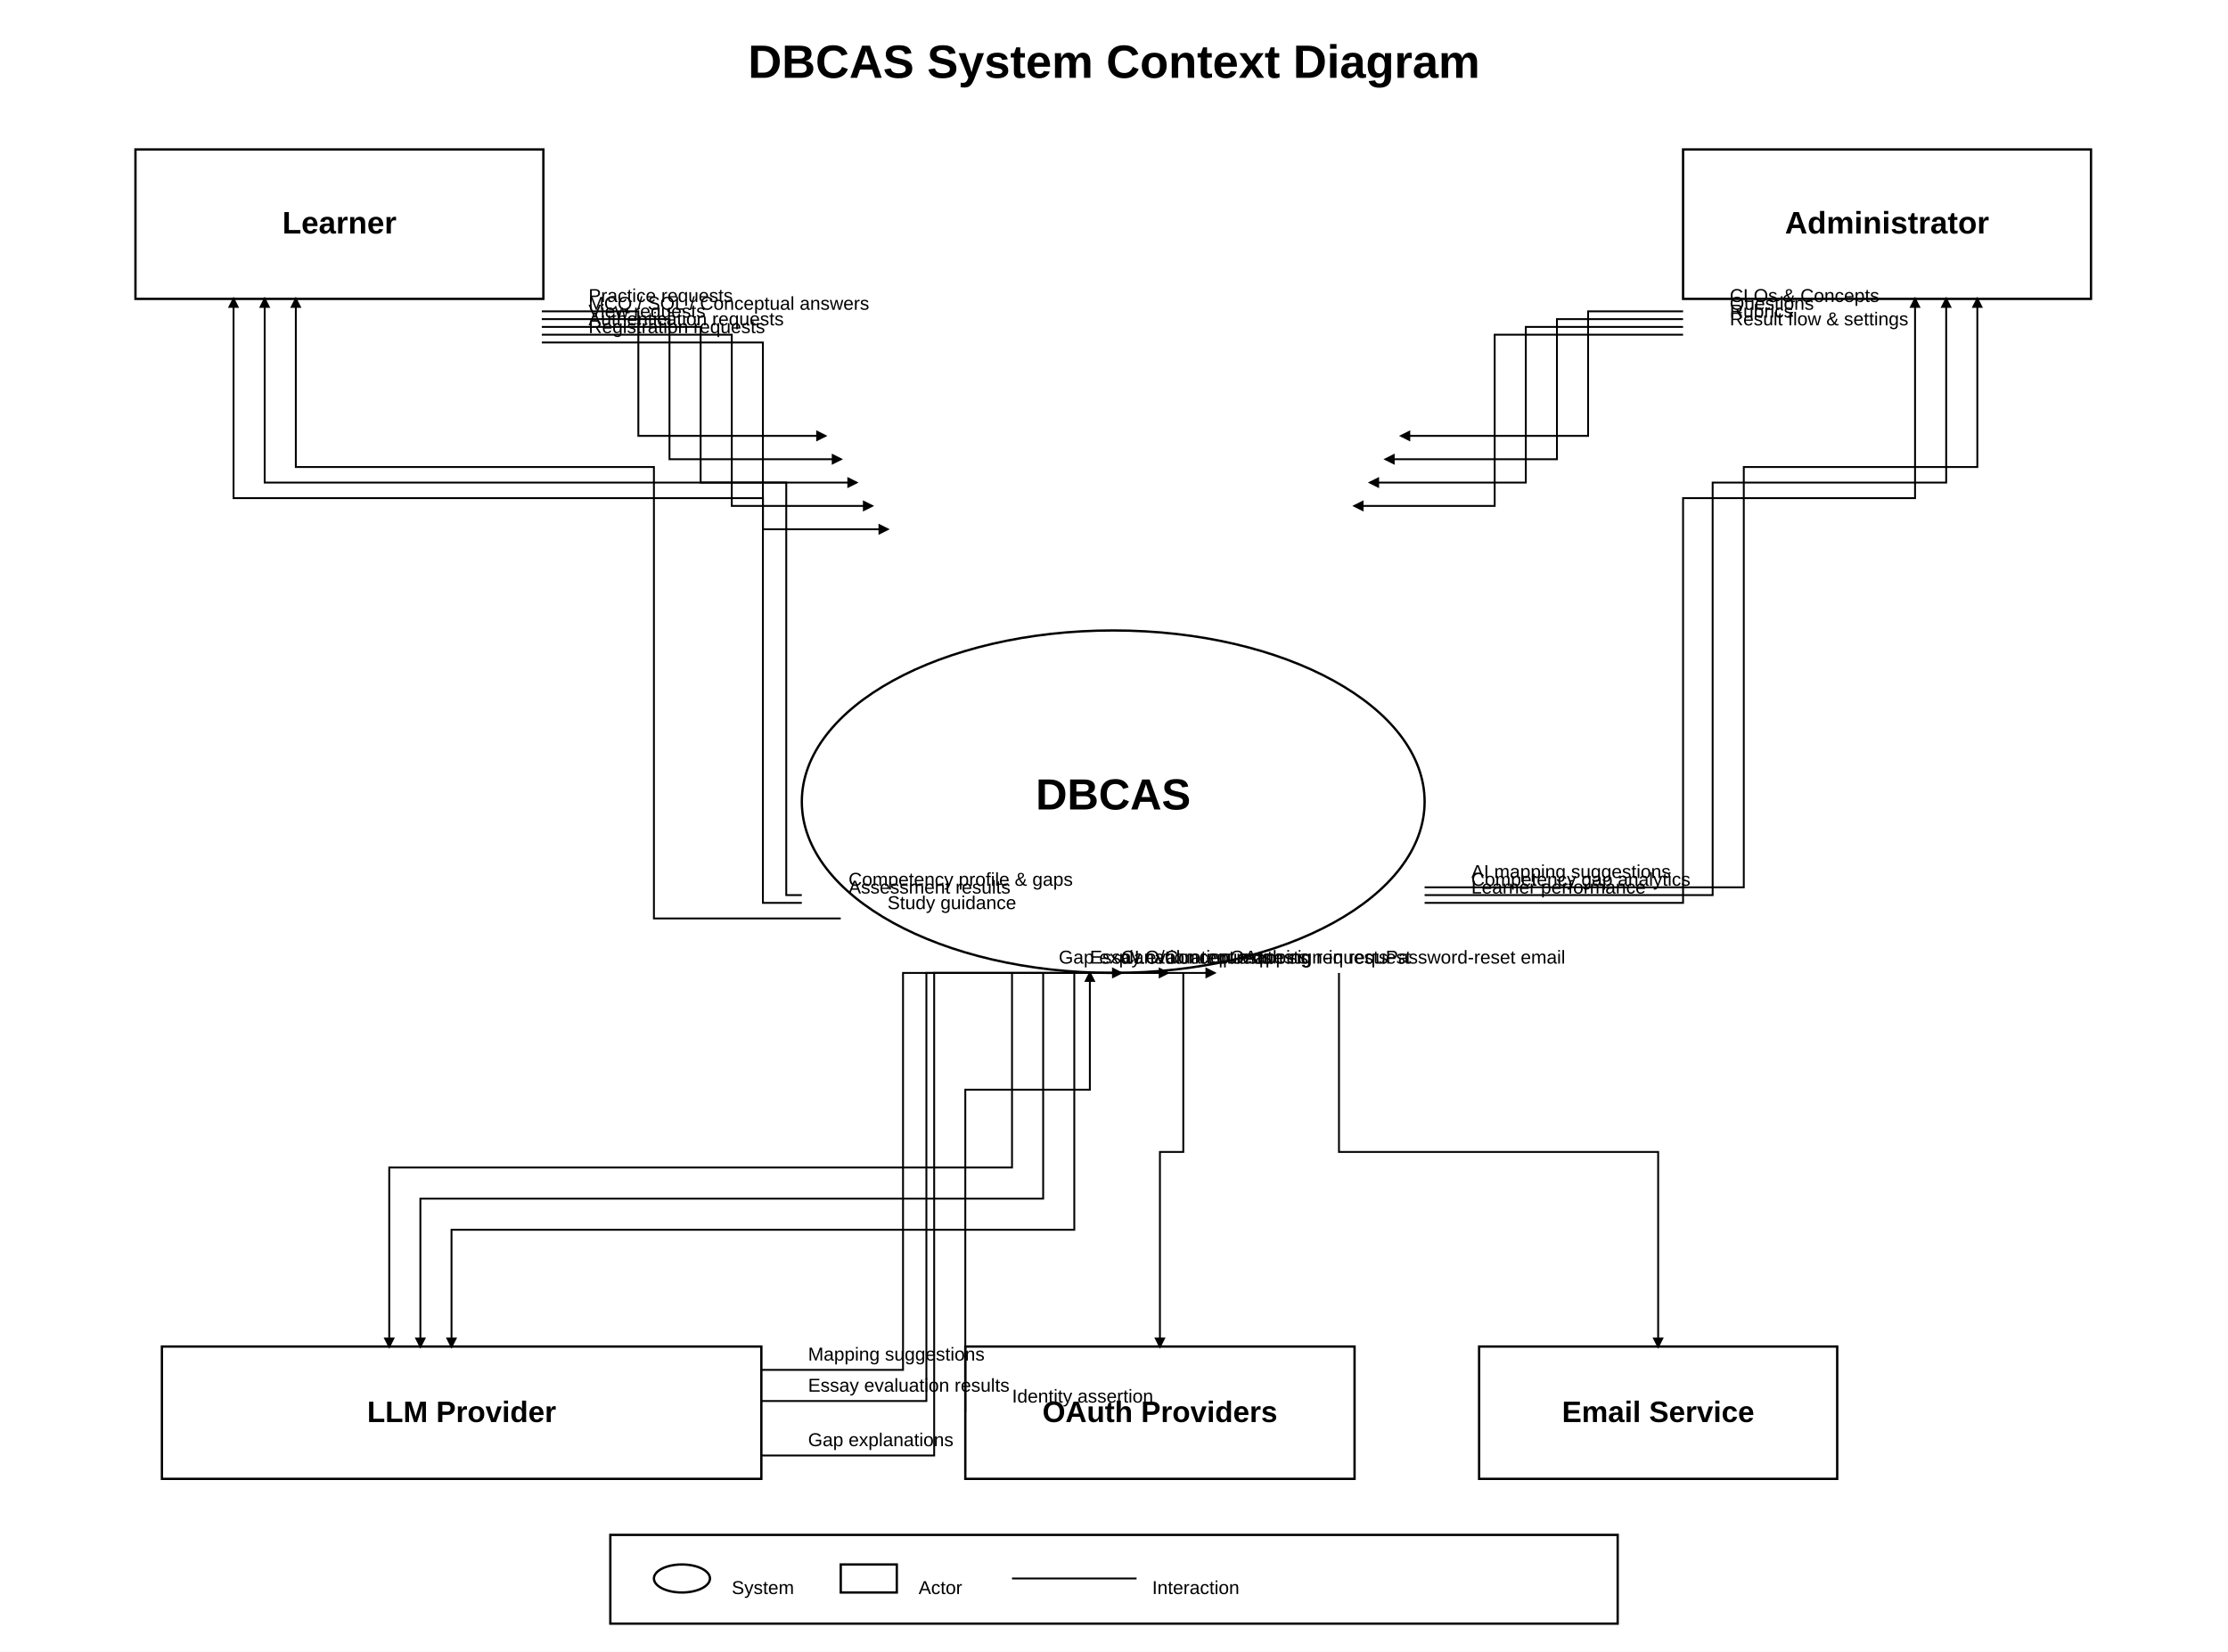
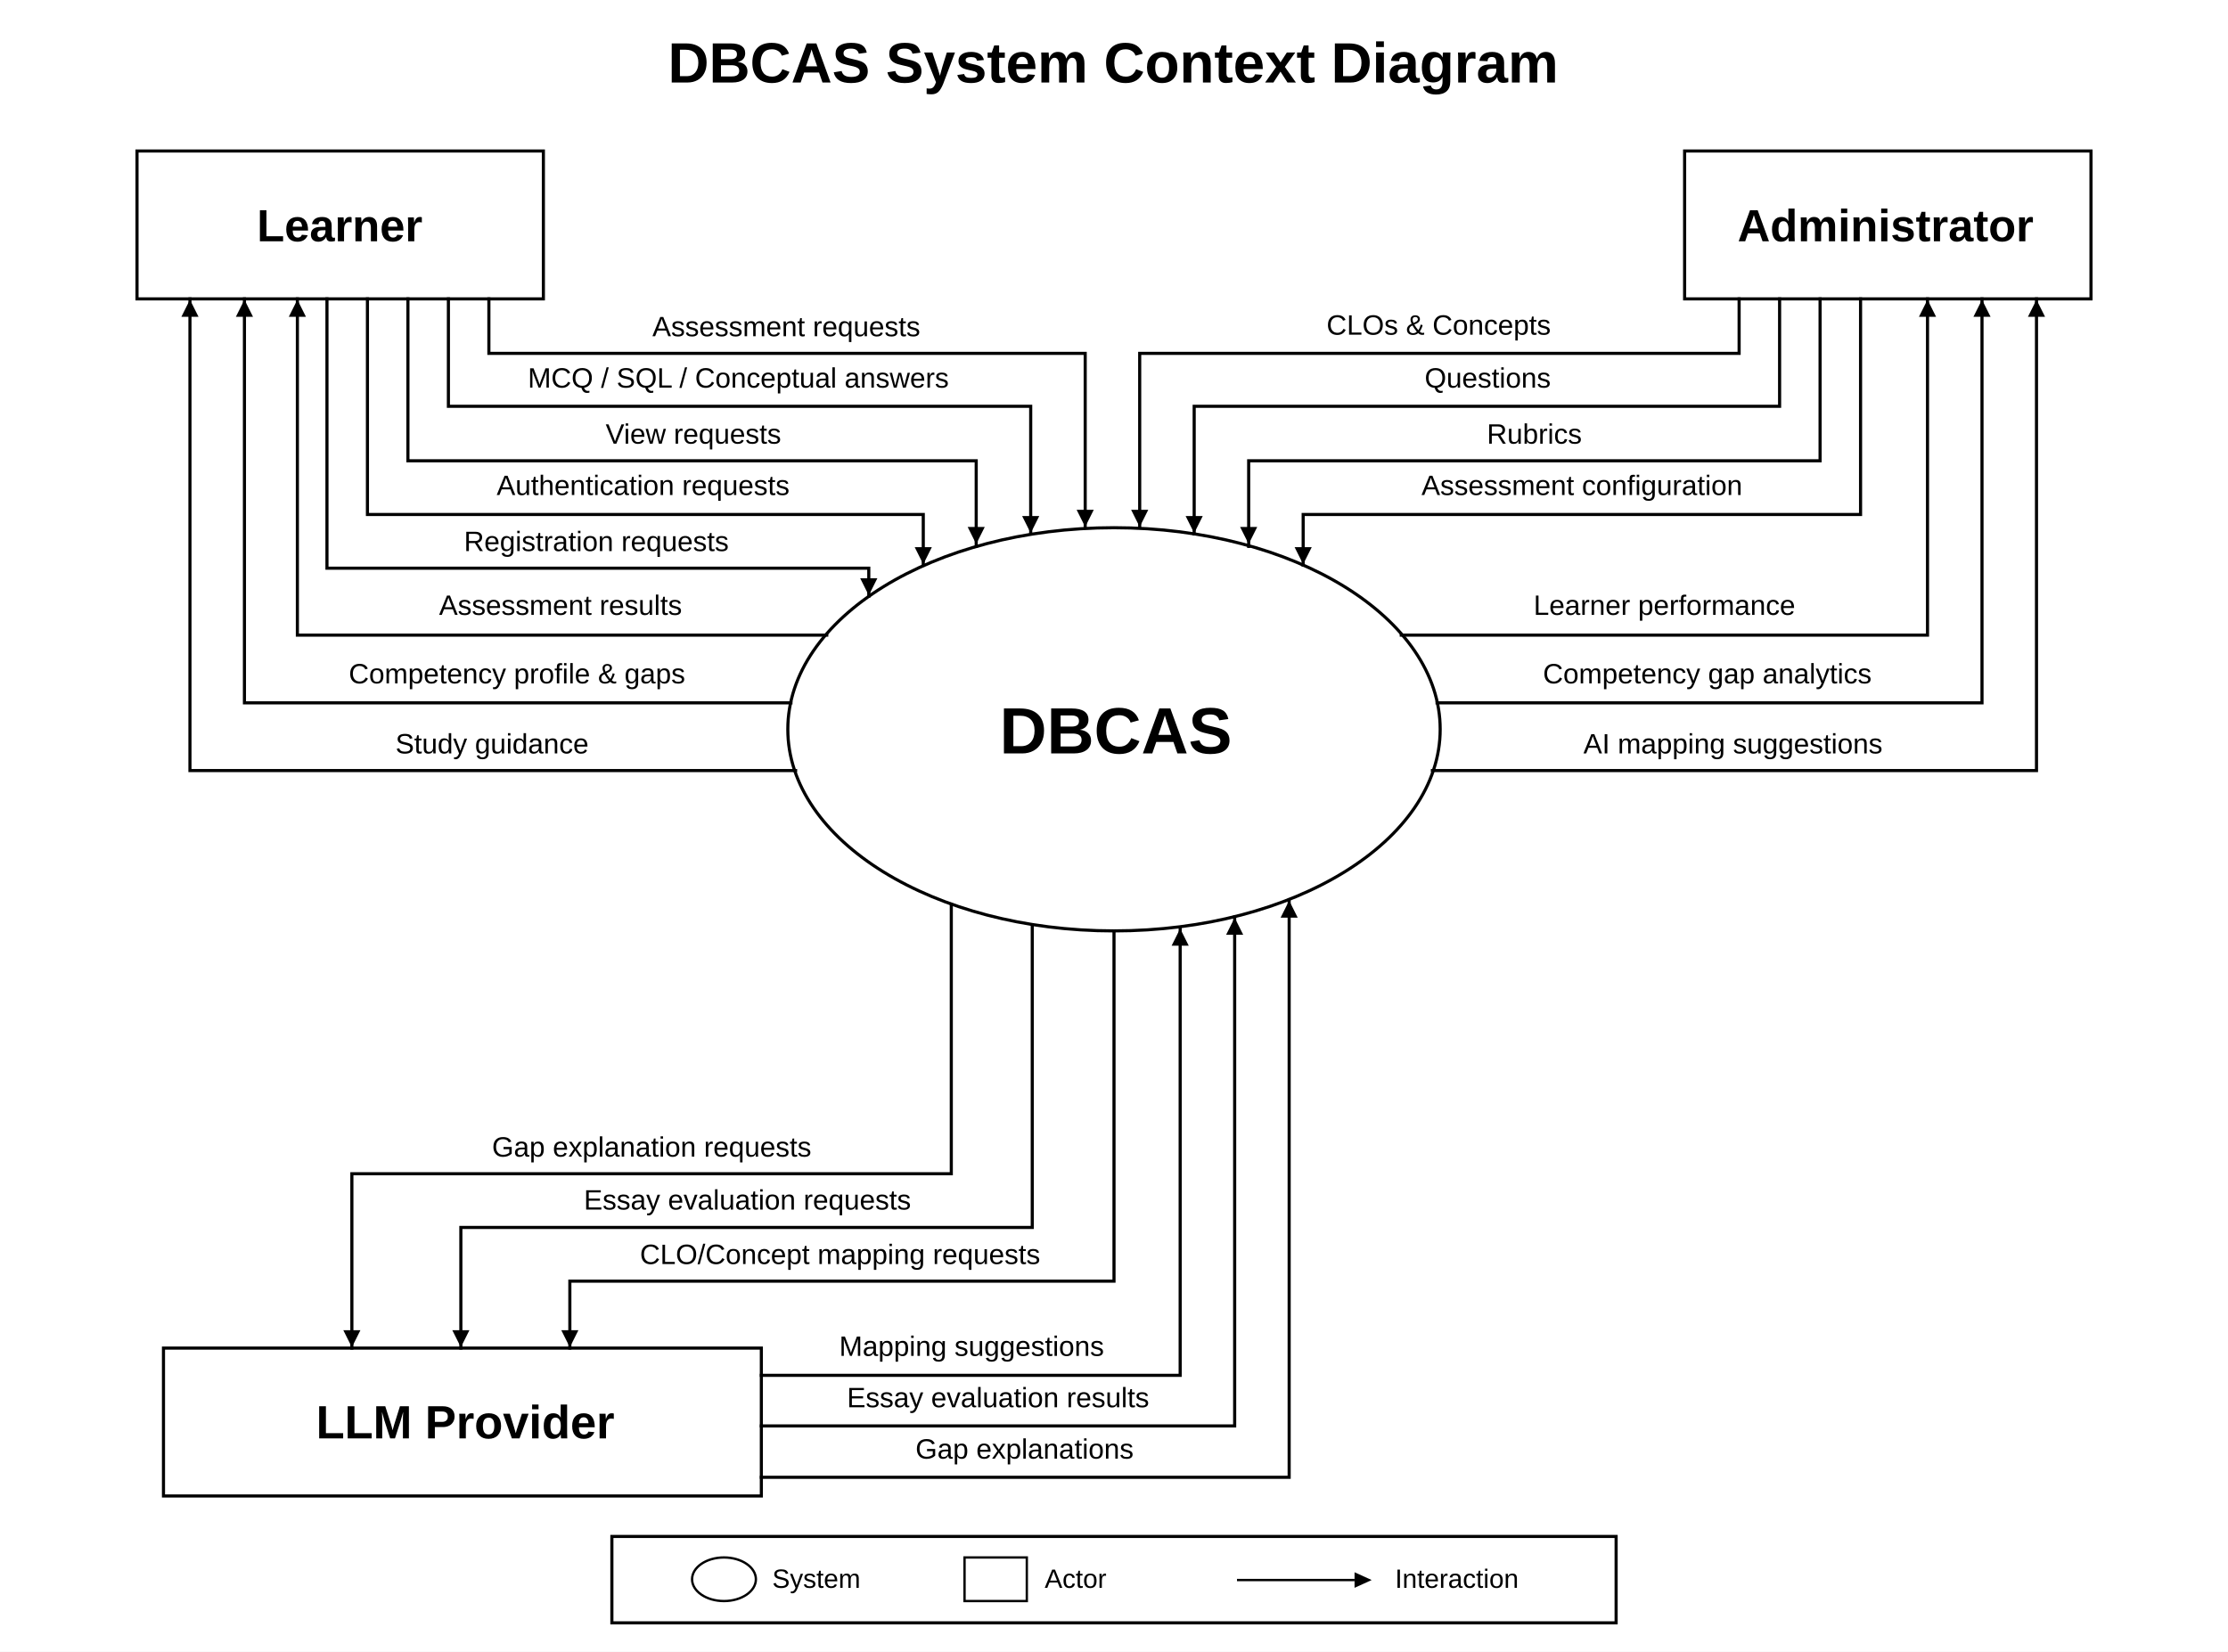
- <svg xmlns="http://www.w3.org/2000/svg" width="1431" height="1061" viewBox="0 0 1431 1061" role="img">
-   <defs>
-     <marker id="arr" viewBox="0 0 10 10" refX="8" refY="5" markerWidth="6" markerHeight="6" orient="auto">
-       <path d="M0,0 L10,5 L0,10 z" fill="#000000" />
-     </marker>
-   </defs>
+ <svg xmlns="http://www.w3.org/2000/svg" width="1431" height="1061" viewBox="0 0 1431 1061">
  <rect width="1431" height="1061" fill="#FFFFFF" />
-   <g font-family="Arial, Helvetica, sans-serif">
-     <text x="715.5" y="50" font-size="30" font-weight="bold" text-anchor="middle" fill="#000000">DBCAS System Context Diagram</text>
-     <rect x="87" y="96" width="262" height="96" fill="#FFFFFF" stroke="#000000" stroke-width="1.5" />
-     <text x="218.0" y="150.0" font-size="20" font-weight="bold" text-anchor="middle" fill="#000000">Learner</text>
-     <rect x="1081" y="96" width="262" height="96" fill="#FFFFFF" stroke="#000000" stroke-width="1.5" />
-     <text x="1212.0" y="150.0" font-size="20" font-weight="bold" text-anchor="middle" fill="#000000">Administrator</text>
-     <ellipse cx="715" cy="515" rx="200" ry="110" fill="#FFFFFF" stroke="#000000" stroke-width="1.5" />
-     <text x="715" y="520" font-size="28" font-weight="bold" text-anchor="middle" fill="#000000">DBCAS</text>
-     <rect x="104" y="865" width="385" height="85" fill="#FFFFFF" stroke="#000000" stroke-width="1.5" />
-     <text x="296.5" y="913.5" font-size="19" font-weight="bold" text-anchor="middle" fill="#000000">LLM Provider</text>
-     <rect x="620" y="865" width="250" height="85" fill="#FFFFFF" stroke="#000000" stroke-width="1.5" />
-     <text x="745.0" y="913.5" font-size="19" font-weight="bold" text-anchor="middle" fill="#000000">OAuth Providers</text>
-     <rect x="950" y="865" width="230" height="85" fill="#FFFFFF" stroke="#000000" stroke-width="1.5" />
-     <text x="1065.0" y="913.5" font-size="19" font-weight="bold" text-anchor="middle" fill="#000000">Email Service</text>
-     <rect x="392" y="986" width="647" height="57" fill="#FFFFFF" stroke="#000000" stroke-width="1.5" />
-     <ellipse cx="438" cy="1014" rx="18" ry="9" fill="#FFFFFF" stroke="#000000" stroke-width="1.5" />
-     <rect x="540" y="1005" width="36" height="18" fill="#FFFFFF" stroke="#000000" stroke-width="1.5" />
-     <polyline points="650,1014 730,1014" fill="none" stroke="#000000" stroke-width="1.2" />
-     <text x="470" y="1024" font-size="12" fill="#000000">System</text>
-     <text x="590" y="1024" font-size="12" fill="#000000">Actor</text>
-     <text x="740" y="1024" font-size="12" fill="#000000">Interaction</text>
-     <path d="M348,200 L410,200 L410,280 L530,280" fill="none" stroke="#000000" stroke-width="1.2" marker-end="url(#arr)" />
-     <text x="378" y="194" font-size="12" fill="#000000">Practice requests</text>
-     <path d="M348,205 L430,205 L430,295 L540,295" fill="none" stroke="#000000" stroke-width="1.2" marker-end="url(#arr)" />
-     <text x="378" y="199" font-size="12" fill="#000000">MCQ / SQL / Conceptual answers</text>
-     <path d="M348,210 L450,210 L450,310 L550,310" fill="none" stroke="#000000" stroke-width="1.2" marker-end="url(#arr)" />
-     <text x="378" y="204" font-size="12" fill="#000000">View requests</text>
-     <path d="M348,215 L470,215 L470,325 L560,325" fill="none" stroke="#000000" stroke-width="1.2" marker-end="url(#arr)" />
-     <text x="378" y="209" font-size="12" fill="#000000">Authentication requests</text>
-     <path d="M348,220 L490,220 L490,340 L570,340" fill="none" stroke="#000000" stroke-width="1.2" marker-end="url(#arr)" />
-     <text x="378" y="214" font-size="12" fill="#000000">Registration requests</text>
-     <path d="M515,580 L490,580 L490,320 L150,320 L150,192" fill="none" stroke="#000000" stroke-width="1.2" marker-end="url(#arr)" />
-     <text x="545" y="574" font-size="12" fill="#000000">Assessment results</text>
-     <path d="M515,575 L505,575 L505,310 L170,310 L170,192" fill="none" stroke="#000000" stroke-width="1.2" marker-end="url(#arr)" />
-     <text x="545" y="569" font-size="12" fill="#000000">Competency profile &amp; gaps</text>
-     <path d="M540,590 L420,590 L420,300 L190,300 L190,192" fill="none" stroke="#000000" stroke-width="1.2" marker-end="url(#arr)" />
-     <text x="570" y="584" font-size="12" fill="#000000">Study guidance</text>
-     <path d="M1081,200 L1020,200 L1020,280 L900,280" fill="none" stroke="#000000" stroke-width="1.2" marker-end="url(#arr)" />
-     <text x="1111" y="194" font-size="12" fill="#000000">CLOs &amp; Concepts</text>
-     <path d="M1081,205 L1000,205 L1000,295 L890,295" fill="none" stroke="#000000" stroke-width="1.2" marker-end="url(#arr)" />
-     <text x="1111" y="199" font-size="12" fill="#000000">Questions</text>
-     <path d="M1081,210 L980,210 L980,310 L880,310" fill="none" stroke="#000000" stroke-width="1.2" marker-end="url(#arr)" />
-     <text x="1111" y="204" font-size="12" fill="#000000">Rubrics</text>
-     <path d="M1081,215 L960,215 L960,325 L870,325" fill="none" stroke="#000000" stroke-width="1.2" marker-end="url(#arr)" />
-     <text x="1111" y="209" font-size="12" fill="#000000">Result flow &amp; settings</text>
-     <path d="M915,580 L1081,580 L1081,320 L1230,320 L1230,192" fill="none" stroke="#000000" stroke-width="1.2" marker-end="url(#arr)" />
-     <text x="945" y="574" font-size="12" fill="#000000">Learner performance</text>
-     <path d="M915,575 L1100,575 L1100,310 L1250,310 L1250,192" fill="none" stroke="#000000" stroke-width="1.2" marker-end="url(#arr)" />
-     <text x="945" y="569" font-size="12" fill="#000000">Competency gap analytics</text>
-     <path d="M915,570 L1120,570 L1120,300 L1270,300 L1270,192" fill="none" stroke="#000000" stroke-width="1.2" marker-end="url(#arr)" />
-     <text x="945" y="564" font-size="12" fill="#000000">AI mapping suggestions</text>
-     <path d="M650,625 L650,750 L250,750 L250,865" fill="none" stroke="#000000" stroke-width="1.2" marker-end="url(#arr)" />
-     <text x="680" y="619" font-size="12" fill="#000000">Gap explanation requests</text>
-     <path d="M670,625 L670,770 L270,770 L270,865" fill="none" stroke="#000000" stroke-width="1.2" marker-end="url(#arr)" />
-     <text x="700" y="619" font-size="12" fill="#000000">Essay evaluation requests</text>
-     <path d="M690,625 L690,790 L290,790 L290,865" fill="none" stroke="#000000" stroke-width="1.2" marker-end="url(#arr)" />
-     <text x="720" y="619" font-size="12" fill="#000000">CLO/Concept mapping requests</text>
-     <path d="M489,880 L580,880 L580,625 L720,625" fill="none" stroke="#000000" stroke-width="1.2" marker-end="url(#arr)" />
-     <text x="519" y="874" font-size="12" fill="#000000">Mapping suggestions</text>
-     <path d="M489,900 L595,900 L595,625 L750,625" fill="none" stroke="#000000" stroke-width="1.2" marker-end="url(#arr)" />
-     <text x="519" y="894" font-size="12" fill="#000000">Essay evaluation results</text>
-     <path d="M489,935 L600,935 L600,625 L780,625" fill="none" stroke="#000000" stroke-width="1.2" marker-end="url(#arr)" />
-     <text x="519" y="929" font-size="12" fill="#000000">Gap explanations</text>
-     <path d="M760,625 L760,740 L745,740 L745,865" fill="none" stroke="#000000" stroke-width="1.2" marker-end="url(#arr)" />
-     <text x="790" y="619" font-size="12" fill="#000000">OAuth sign-in request</text>
-     <path d="M620,907 L620,700 L700,700 L700,625" fill="none" stroke="#000000" stroke-width="1.2" marker-end="url(#arr)" />
-     <text x="650" y="901" font-size="12" fill="#000000">Identity assertion</text>
-     <path d="M860,625 L860,740 L1065,740 L1065,865" fill="none" stroke="#000000" stroke-width="1.2" marker-end="url(#arr)" />
-     <text x="890" y="619" font-size="12" fill="#000000">Password-reset email</text>
+   <g fill="none" stroke="#000000" stroke-width="2">
+     <rect x="88.0" y="97.0" width="261.0" height="95.0" />
+     <rect x="1082.0" y="97.0" width="261.0" height="95.0" />
+     <rect x="105.0" y="866.0" width="384.0" height="95.0" />
+     <rect x="393.0" y="987.0" width="645.0" height="55.5" />
+     <ellipse cx="715.5" cy="468.5" rx="209.5" ry="129.5" />
+     <ellipse cx="465.0" cy="1014.5" rx="20.5" ry="14.0" stroke-width="1.5" />
+     <rect x="619.5" y="1000.5" width="40.0" height="28.0" stroke-width="1.5" />
+     <line x1="794.5" y1="1015.0" x2="870.0" y2="1015.0" stroke-width="1.5" />
+     <polyline points="314.0,191.0 314.0,227.0 697.0,227.0 697.0,340.0" />
+     <polyline points="732.0,340.0 732.0,227.0 1117.0,227.0 1117.0,191.0" />
+     <polyline points="288.0,191.0 288.0,261.0 662.0,261.0 662.0,344.0" />
+     <polyline points="767.0,344.0 767.0,261.0 1143.0,261.0 1143.0,191.0" />
+     <polyline points="262.0,191.0 262.0,296.0 627.0,296.0 627.0,352.0" />
+     <polyline points="802.0,352.0 802.0,296.0 1169.0,296.0 1169.0,191.0" />
+     <polyline points="236.0,191.0 236.0,330.5 593.0,330.5 593.0,364.0" />
+     <polyline points="837.0,364.0 837.0,330.5 1195.0,330.5 1195.0,191.0" />
+     <polyline points="210.0,191.0 210.0,365.0 558.0,365.0 558.0,384.0" />
+     <polyline points="191.0,191.0 191.0,408.0 532.0,408.0" />
+     <polyline points="899.0,408.0 1238.0,408.0 1238.0,191.0" />
+     <polyline points="157.0,191.0 157.0,451.5 509.0,451.5" />
+     <polyline points="922.0,451.5 1273.0,451.5 1273.0,191.0" />
+     <polyline points="122.0,191.0 122.0,495.0 512.0,495.0" />
+     <polyline points="919.0,495.0 1308.0,495.0 1308.0,191.0" />
+     <polyline points="226.0,867.0 226.0,754.0 611.0,754.0 611.0,580.0" />
+     <polyline points="296.0,867.0 296.0,788.5 663.0,788.5 663.0,593.0" />
+     <polyline points="366.0,867.0 366.0,823.0 715.5,823.0 715.5,597.0" />
+     <polyline points="488.0,883.5 758.0,883.5 758.0,595.0" />
+     <polyline points="488.0,916.0 793.0,916.0 793.0,588.0" />
+     <polyline points="488.0,949.0 828.0,949.0 828.0,577.0" />
+   </g>
+   <g fill="#000000" stroke="none">
+     <polygon points="697.0,338.5 691.5,327.5 702.5,327.5" />
+     <polygon points="732.0,338.5 726.5,327.5 737.5,327.5" />
+     <polygon points="662.0,342.5 656.5,331.5 667.5,331.5" />
+     <polygon points="767.0,342.5 761.5,331.5 772.5,331.5" />
+     <polygon points="627.0,349.5 621.5,338.5 632.5,338.5" />
+     <polygon points="802.0,349.5 796.5,338.5 807.5,338.5" />
+     <polygon points="593.0,362.5 587.5,351.5 598.5,351.5" />
+     <polygon points="837.0,362.5 831.5,351.5 842.5,351.5" />
+     <polygon points="558.0,382.5 552.5,371.5 563.5,371.5" />
+     <polygon points="191.0,192.5 196.5,203.5 185.5,203.5" />
+     <polygon points="1238.0,192.5 1243.5,203.5 1232.5,203.5" />
+     <polygon points="157.0,192.5 162.5,203.5 151.5,203.5" />
+     <polygon points="1273.0,192.5 1278.5,203.5 1267.5,203.5" />
+     <polygon points="122.0,192.5 127.5,203.5 116.5,203.5" />
+     <polygon points="1308.0,192.5 1313.5,203.5 1302.5,203.5" />
+     <polygon points="226.0,865.5 220.5,854.5 231.5,854.5" />
+     <polygon points="296.0,865.5 290.5,854.5 301.5,854.5" />
+     <polygon points="366.0,865.5 360.5,854.5 371.5,854.5" />
+     <polygon points="758.0,596.5 763.5,607.5 752.5,607.5" />
+     <polygon points="793.0,589.5 798.5,600.5 787.5,600.5" />
+     <polygon points="828.0,578.5 833.5,589.5 822.5,589.5" />
+     <polygon points="881.0,1015.0 870.0,1010.0 870.0,1020.0" />
+   </g>
+   <g font-family="Arial, Helvetica, sans-serif" fill="#000000">
+     <text x="429" y="53" font-size="36.5" font-weight="bold">DBCAS System Context Diagram</text>
+     <text x="852" y="215" font-size="18" font-weight="normal">CLOs &amp; Concepts</text>
+     <text x="419" y="216" font-size="18" font-weight="normal">Assessment requests</text>
+     <text x="339" y="249" font-size="18" font-weight="normal">MCQ / SQL / Conceptual answers</text>
+     <text x="915" y="249" font-size="18" font-weight="normal">Questions</text>
+     <text x="389" y="285" font-size="18" font-weight="normal">View requests</text>
+     <text x="955" y="285" font-size="18" font-weight="normal">Rubrics</text>
+     <text x="319" y="318" font-size="18" font-weight="normal">Authentication requests</text>
+     <text x="913" y="318" font-size="18" font-weight="normal">Assessment configuration</text>
+     <text x="298" y="354" font-size="18" font-weight="normal">Registration requests</text>
+     <text x="282" y="395" font-size="18" font-weight="normal">Assessment results</text>
+     <text x="985" y="395" font-size="18" font-weight="normal">Learner performance</text>
+     <text x="224" y="439" font-size="18" font-weight="normal">Competency profile &amp; gaps</text>
+     <text x="991" y="439" font-size="18" font-weight="normal">Competency gap analytics</text>
+     <text x="254" y="484" font-size="18" font-weight="normal">Study guidance</text>
+     <text x="1017" y="484" font-size="18" font-weight="normal">AI mapping suggestions</text>
+     <text x="316" y="743" font-size="18" font-weight="normal">Gap explanation requests</text>
+     <text x="375" y="777" font-size="18" font-weight="normal">Essay evaluation requests</text>
+     <text x="411" y="812" font-size="18" font-weight="normal">CLO/Concept mapping requests</text>
+     <text x="539" y="871" font-size="18" font-weight="normal">Mapping suggestions</text>
+     <text x="544" y="904" font-size="18" font-weight="normal">Essay evaluation results</text>
+     <text x="588" y="937" font-size="18" font-weight="normal">Gap explanations</text>
+     <text x="165" y="155" font-size="29" font-weight="bold">Learner</text>
+     <text x="1116" y="155" font-size="29" font-weight="bold">Administrator</text>
+     <text x="203" y="924" font-size="30" font-weight="bold">LLM Provider</text>
+     <text x="496" y="1020" font-size="17" font-weight="normal">System</text>
+     <text x="671" y="1020" font-size="17" font-weight="normal">Actor</text>
+     <text x="896" y="1020" font-size="17" font-weight="normal">Interaction</text>
+     <text x="642" y="484" font-size="42" font-weight="bold">DBCAS</text>
  </g>
</svg>
